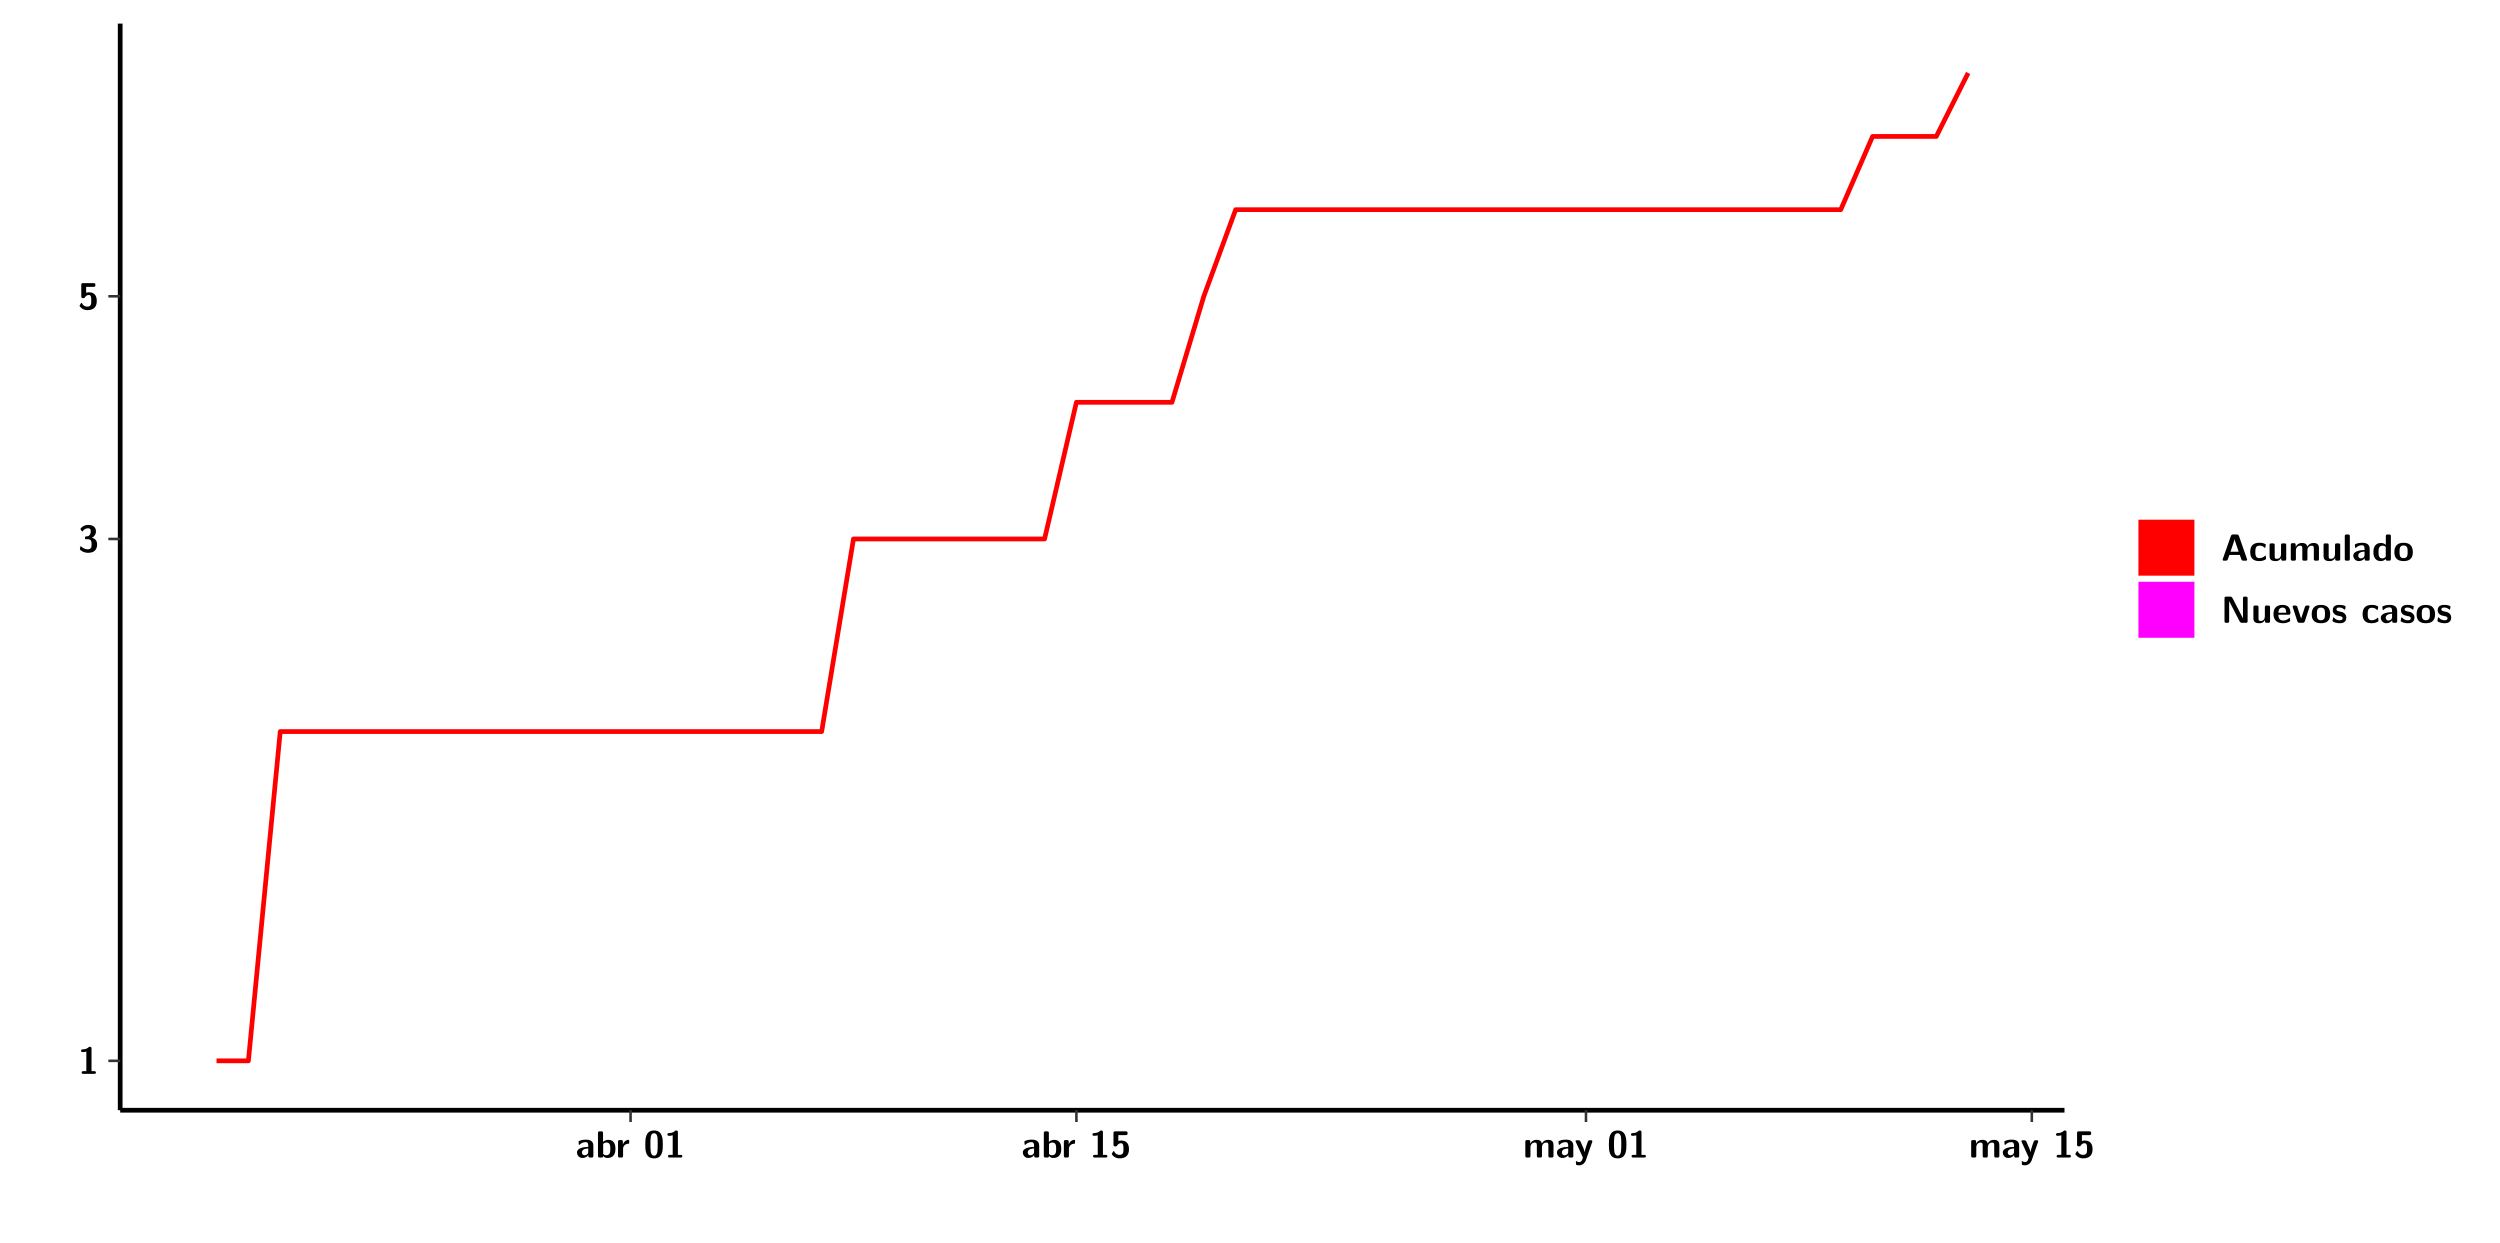
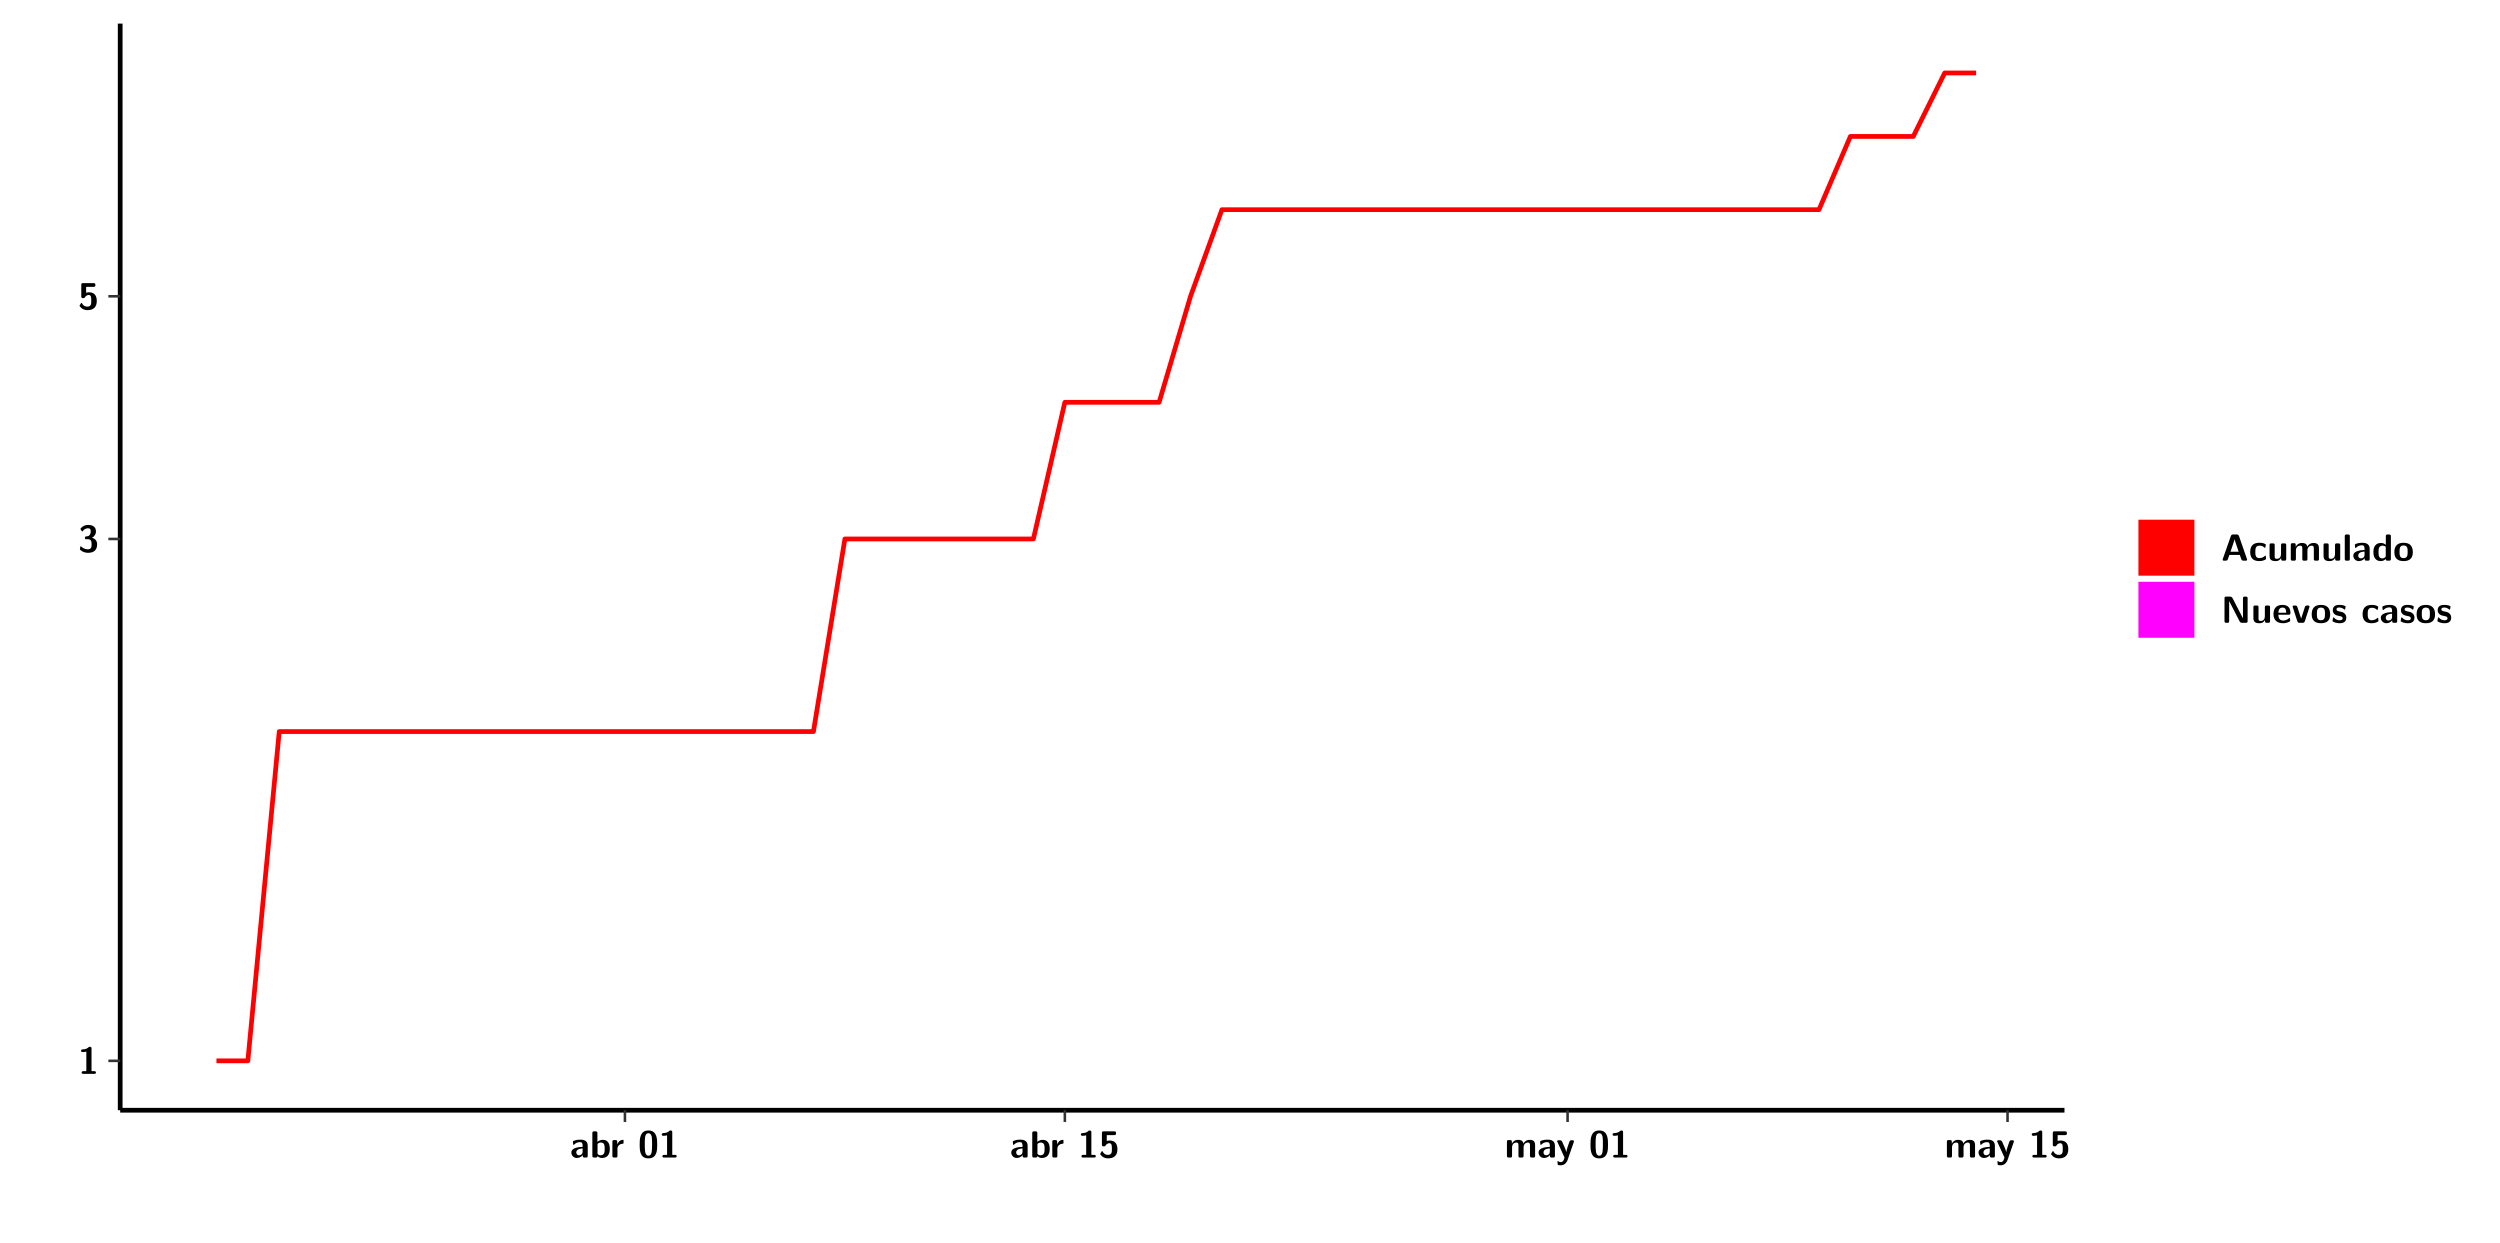
<svg xmlns="http://www.w3.org/2000/svg" xmlns:xlink="http://www.w3.org/1999/xlink" width="579.653pt" height="288pt" viewBox="0 0 579.653 288" version="1.1">
  <defs>
    <g>
      <symbol overflow="visible" id="glyph0-0">
        <path style="stroke:none;" d="" />
      </symbol>
      <symbol overflow="visible" id="glyph0-1">
        <path style="stroke:none;" d="M 3.109 -5.859 C 3.109 -6.016 3.109 -6.281 2.719 -6.281 C 2.547 -6.281 2.516 -6.266 2.406 -6.156 C 2.25 -6.016 1.922 -5.688 1.047 -5.672 C 0.891 -5.672 0.672 -5.609 0.672 -5.359 C 0.672 -5.047 0.969 -5.047 1.094 -5.047 C 1.344 -5.047 1.656 -5.078 1.906 -5.156 L 1.906 -0.625 L 1.234 -0.625 C 1.109 -0.625 0.812 -0.625 0.812 -0.312 C 0.812 0 1.109 0 1.234 0 L 3.719 0 C 3.828 0 4.141 0 4.141 -0.312 C 4.141 -0.625 3.828 -0.625 3.719 -0.625 L 3.109 -0.625 Z M 3.109 -5.859 " />
      </symbol>
      <symbol overflow="visible" id="glyph0-2">
        <path style="stroke:none;" d="M 0.844 -4.859 C 0.906 -4.766 0.953 -4.766 0.969 -4.766 C 1.031 -4.766 1.047 -4.797 1.094 -4.859 C 1.547 -5.5 2.172 -5.5 2.281 -5.5 C 2.844 -5.5 2.922 -5.203 2.922 -4.781 C 2.922 -4.656 2.922 -4.234 2.641 -3.906 C 2.438 -3.656 2.219 -3.641 1.953 -3.625 C 1.859 -3.609 1.688 -3.609 1.672 -3.578 C 1.609 -3.562 1.609 -3.5 1.609 -3.359 L 1.609 -3.203 C 1.609 -2.984 1.609 -2.969 1.844 -2.969 L 2.219 -2.969 C 3.031 -2.969 3.125 -2.469 3.125 -1.797 C 3.125 -1.203 3.062 -0.625 2.266 -0.625 C 1.984 -0.625 1.328 -0.688 0.75 -1.25 C 0.672 -1.328 0.656 -1.328 0.625 -1.328 C 0.531 -1.328 0.516 -1.25 0.516 -1.234 C 0.516 -1.234 0.406 -0.672 0.406 -0.625 C 0.406 -0.516 1.156 0.188 2.312 0.188 C 3.812 0.188 4.406 -0.609 4.406 -1.781 C 4.406 -2.562 3.984 -3.109 3.203 -3.297 C 3.906 -3.688 4.141 -4.266 4.141 -4.766 C 4.141 -6.156 2.891 -6.281 2.328 -6.281 C 1.125 -6.281 0.531 -5.422 0.531 -5.344 C 0.531 -5.297 0.594 -5.219 0.594 -5.219 Z M 0.844 -4.859 " />
      </symbol>
      <symbol overflow="visible" id="glyph0-3">
        <path style="stroke:none;" d="M 1.859 -5.203 L 3.578 -5.203 C 4 -5.203 4 -5.406 4 -5.641 C 4 -5.875 4 -6.078 3.578 -6.078 L 1.141 -6.078 C 0.875 -6.078 0.734 -6.031 0.734 -5.688 L 0.734 -3 C 0.734 -2.609 0.922 -2.594 1.172 -2.594 C 1.391 -2.594 1.469 -2.594 1.594 -2.812 C 1.812 -3.141 2.109 -3.328 2.469 -3.328 C 3.047 -3.328 3.047 -2.656 3.047 -1.969 C 3.047 -1.297 3.047 -0.625 2.125 -0.625 C 1.844 -0.625 1.25 -0.703 0.906 -1.406 C 0.875 -1.453 0.844 -1.5 0.781 -1.5 C 0.719 -1.5 0.703 -1.469 0.656 -1.391 C 0.531 -1.188 0.328 -0.891 0.328 -0.828 C 0.328 -0.75 0.891 0.188 2.141 0.188 C 3.562 0.188 4.328 -0.516 4.328 -1.938 C 4.328 -3.094 3.844 -3.953 2.5 -3.953 C 2.281 -3.953 2.078 -3.922 1.859 -3.844 Z M 1.859 -5.203 " />
      </symbol>
      <symbol overflow="visible" id="glyph0-4">
        <path style="stroke:none;" d="M 4.062 -2.766 C 4.062 -4.156 2.734 -4.156 2.297 -4.156 C 1.891 -4.156 1.453 -4.125 0.859 -3.891 C 0.672 -3.797 0.625 -3.781 0.625 -3.688 C 0.625 -3.625 0.688 -3.109 0.688 -3.047 C 0.703 -2.984 0.75 -2.938 0.812 -2.938 C 0.844 -2.938 0.875 -2.969 0.906 -3 C 1.281 -3.391 1.719 -3.578 2.266 -3.578 C 2.734 -3.578 2.875 -3.297 2.875 -2.781 L 2.875 -2.469 C 2.562 -2.469 0.266 -2.453 0.266 -1.172 C 0.266 -0.547 0.766 0.094 1.531 0.094 C 1.828 0.094 2.484 0.016 2.906 -0.594 L 2.906 -0.422 C 2.906 -0.141 2.969 0 3.328 0 L 3.641 0 C 3.984 0 4.062 -0.109 4.062 -0.422 Z M 2.875 -1.344 C 2.875 -0.531 2.047 -0.531 2.016 -0.531 C 1.641 -0.531 1.406 -0.844 1.406 -1.188 C 1.406 -2.047 2.625 -2.109 2.875 -2.109 Z M 2.875 -1.344 " />
      </symbol>
      <symbol overflow="visible" id="glyph0-5">
        <path style="stroke:none;" d="M 1.703 -5.656 C 1.703 -5.938 1.641 -6.078 1.281 -6.078 L 0.953 -6.078 C 0.641 -6.078 0.531 -5.984 0.531 -5.656 L 0.531 -0.422 C 0.531 -0.109 0.625 0 0.953 0 L 1.312 0 C 1.453 0 1.719 0 1.734 -0.344 C 2.125 0.094 2.578 0.094 2.719 0.094 C 4.578 0.094 4.578 -1.594 4.578 -2.031 C 4.578 -2.453 4.578 -4.109 2.938 -4.109 C 2.219 -4.109 1.781 -3.703 1.703 -3.625 Z M 1.734 -3.172 C 1.844 -3.281 2.109 -3.484 2.5 -3.484 C 3.391 -3.484 3.391 -2.672 3.391 -2.016 C 3.391 -1.375 3.391 -0.531 2.406 -0.531 C 2.047 -0.531 1.828 -0.75 1.734 -0.875 Z M 1.734 -3.172 " />
      </symbol>
      <symbol overflow="visible" id="glyph0-6">
        <path style="stroke:none;" d="M 1.703 -2.016 C 1.703 -2.844 2.391 -3.188 2.938 -3.219 C 3.109 -3.234 3.125 -3.234 3.125 -3.469 L 3.125 -3.875 C 3.125 -4.047 3.125 -4.109 2.969 -4.109 C 2.719 -4.109 2.078 -4.031 1.672 -3.078 L 1.656 -3.078 L 1.656 -3.641 C 1.656 -3.922 1.594 -4.062 1.234 -4.062 L 0.953 -4.062 C 0.641 -4.062 0.531 -3.969 0.531 -3.641 L 0.531 -0.422 C 0.531 -0.109 0.625 0 0.953 0 L 1.281 0 C 1.609 0 1.703 -0.109 1.703 -0.422 Z M 1.703 -2.016 " />
      </symbol>
      <symbol overflow="visible" id="glyph0-7">
        <path style="stroke:none;" d="M 4.438 -3 C 4.438 -4.203 4.438 -6.281 2.406 -6.281 C 0.375 -6.281 0.375 -4.219 0.375 -3 C 0.375 -1.812 0.375 0.188 2.406 0.188 C 4.438 0.188 4.438 -1.781 4.438 -3 Z M 2.406 -0.438 C 1.75 -0.438 1.656 -1.25 1.625 -1.484 C 1.562 -1.953 1.562 -2.766 1.562 -3.125 C 1.562 -3.641 1.562 -4.203 1.625 -4.641 C 1.641 -4.875 1.734 -5.641 2.406 -5.641 C 3.047 -5.641 3.156 -4.906 3.188 -4.734 C 3.25 -4.281 3.25 -3.594 3.25 -3.125 C 3.25 -2.625 3.25 -1.953 3.188 -1.469 C 3.156 -1.234 3.062 -0.438 2.406 -0.438 Z M 2.406 -0.438 " />
      </symbol>
      <symbol overflow="visible" id="glyph0-8">
        <path style="stroke:none;" d="M 7.062 -2.844 C 7.062 -3.75 6.672 -4.109 5.781 -4.109 C 5.156 -4.109 4.688 -3.828 4.359 -3.25 C 4.219 -4.078 3.484 -4.109 3.109 -4.109 C 2.938 -4.109 2.578 -4.109 2.188 -3.828 C 1.906 -3.625 1.734 -3.344 1.672 -3.203 L 1.672 -3.641 C 1.672 -3.922 1.609 -4.062 1.25 -4.062 L 0.953 -4.062 C 0.625 -4.062 0.531 -3.969 0.531 -3.641 L 0.531 -0.422 C 0.531 -0.109 0.625 0 0.953 0 L 1.297 0 C 1.625 0 1.719 -0.109 1.719 -0.422 L 1.719 -2.359 C 1.719 -3.141 2.25 -3.484 2.688 -3.484 C 3.109 -3.484 3.203 -3.297 3.203 -2.828 L 3.203 -0.422 C 3.203 -0.109 3.297 0 3.625 0 L 3.969 0 C 4.297 0 4.391 -0.109 4.391 -0.422 L 4.391 -2.359 C 4.391 -3.141 4.922 -3.484 5.359 -3.484 C 5.781 -3.484 5.875 -3.297 5.875 -2.828 L 5.875 -0.422 C 5.875 -0.109 5.969 0 6.297 0 L 6.641 0 C 6.984 0 7.062 -0.109 7.062 -0.422 Z M 7.062 -2.844 " />
      </symbol>
      <symbol overflow="visible" id="glyph0-9">
        <path style="stroke:none;" d="M 4.109 -3.609 C 4.141 -3.719 4.141 -3.734 4.141 -3.781 C 4.141 -4.016 3.906 -4.016 3.797 -4.016 L 3.609 -4.016 C 3.469 -4.016 3.266 -4.016 3.141 -3.812 C 3.109 -3.766 2.406 -1.828 2.359 -1.25 L 2.344 -1.25 C 2.312 -1.672 1.953 -2.484 1.562 -3.328 C 1.328 -3.891 1.266 -4.016 0.828 -4.016 L 0.594 -4.016 C 0.469 -4.016 0.25 -4.016 0.25 -3.781 C 0.25 -3.75 0.281 -3.688 0.297 -3.641 L 1.953 0 C 1.891 0.188 1.859 0.281 1.828 0.375 C 1.734 0.656 1.578 1.047 1.109 1.047 C 0.812 1.047 0.609 0.922 0.516 0.875 C 0.469 0.844 0.453 0.828 0.422 0.828 C 0.391 0.828 0.312 0.859 0.312 0.969 C 0.312 1.031 0.375 1.641 0.391 1.672 C 0.469 1.781 0.953 1.797 1.094 1.797 C 2.172 1.797 2.609 0.766 2.672 0.547 Z M 4.109 -3.609 " />
      </symbol>
      <symbol overflow="visible" id="glyph0-10">
        <path style="stroke:none;" d="M 4.156 -5.703 C 4.031 -6.078 3.766 -6.078 3.594 -6.078 L 2.828 -6.078 C 2.641 -6.078 2.391 -6.078 2.266 -5.703 L 0.406 -0.406 C 0.375 -0.297 0.375 -0.281 0.375 -0.234 C 0.375 0 0.594 0 0.703 0 L 1.031 0 C 1.188 0 1.453 0 1.578 -0.344 L 1.922 -1.328 L 4.344 -1.328 L 4.641 -0.484 C 4.75 -0.172 4.812 0 5.234 0 L 5.703 0 C 5.828 0 6.047 0 6.047 -0.234 C 6.047 -0.281 6.047 -0.297 6 -0.406 Z M 2.812 -3.938 C 2.938 -4.328 3.062 -4.656 3.125 -4.969 L 3.141 -4.969 C 3.188 -4.766 3.188 -4.75 3.25 -4.547 L 4.078 -2.078 L 2.188 -2.078 Z M 2.812 -3.938 " />
      </symbol>
      <symbol overflow="visible" id="glyph0-11">
        <path style="stroke:none;" d="M 4 -0.438 C 4 -0.531 3.969 -0.938 3.953 -1.047 C 3.953 -1.078 3.938 -1.172 3.844 -1.172 C 3.812 -1.172 3.797 -1.172 3.703 -1.078 C 3.562 -0.953 3.141 -0.594 2.422 -0.594 C 1.516 -0.594 1.516 -1.469 1.516 -2.031 C 1.516 -2.75 1.562 -3.484 2.453 -3.484 C 3.031 -3.484 3.266 -3.344 3.578 -3.078 C 3.688 -2.984 3.703 -2.984 3.734 -2.984 C 3.828 -2.984 3.844 -3.062 3.844 -3.094 C 3.859 -3.172 3.953 -3.656 3.953 -3.703 C 3.953 -3.781 3.891 -3.812 3.75 -3.891 C 3.328 -4.078 3.062 -4.156 2.453 -4.156 C 1.141 -4.156 0.328 -3.547 0.328 -2.016 C 0.328 -0.562 1.078 0.094 2.406 0.094 C 2.641 0.094 3.172 0.094 3.75 -0.203 C 4 -0.344 4 -0.344 4 -0.438 Z M 4 -0.438 " />
      </symbol>
      <symbol overflow="visible" id="glyph0-12">
        <path style="stroke:none;" d="M 4.391 -3.594 C 4.391 -3.875 4.328 -4.016 3.969 -4.016 L 3.609 -4.016 C 3.281 -4.016 3.188 -3.906 3.188 -3.594 L 3.188 -1.516 C 3.188 -0.938 2.891 -0.438 2.266 -0.438 C 1.766 -0.438 1.719 -0.562 1.719 -1.031 L 1.719 -3.594 C 1.719 -3.875 1.656 -4.016 1.297 -4.016 L 0.953 -4.016 C 0.625 -4.016 0.531 -3.922 0.531 -3.594 L 0.531 -1.109 C 0.531 -0.172 1.031 0.094 1.953 0.094 C 2.188 0.094 2.812 0.094 3.219 -0.656 L 3.219 -0.422 C 3.219 -0.141 3.281 0 3.641 0 L 3.969 0 C 4.297 0 4.391 -0.109 4.391 -0.422 Z M 4.391 -3.594 " />
      </symbol>
      <symbol overflow="visible" id="glyph0-13">
        <path style="stroke:none;" d="M 1.703 -5.656 C 1.703 -5.938 1.641 -6.078 1.281 -6.078 L 0.953 -6.078 C 0.641 -6.078 0.531 -5.984 0.531 -5.656 L 0.531 -0.422 C 0.531 -0.109 0.625 0 0.953 0 L 1.281 0 C 1.609 0 1.703 -0.109 1.703 -0.422 Z M 1.703 -5.656 " />
      </symbol>
      <symbol overflow="visible" id="glyph0-14">
        <path style="stroke:none;" d="M 4.375 -5.656 C 4.375 -5.938 4.312 -6.078 3.953 -6.078 L 3.625 -6.078 C 3.297 -6.078 3.203 -5.969 3.203 -5.656 L 3.203 -3.672 C 2.812 -4.047 2.375 -4.109 2.109 -4.109 C 0.328 -4.109 0.328 -2.422 0.328 -2 C 0.328 -1.594 0.328 0.094 2.062 0.094 C 2.422 0.094 2.812 -0.016 3.188 -0.406 C 3.188 -0.094 3.297 0 3.609 0 L 3.953 0 C 4.281 0 4.375 -0.109 4.375 -0.422 Z M 3.188 -1.094 C 3.188 -0.953 3.188 -0.875 2.922 -0.688 C 2.703 -0.547 2.5 -0.531 2.406 -0.531 C 1.516 -0.531 1.516 -1.344 1.516 -2 C 1.516 -2.656 1.516 -3.484 2.5 -3.484 C 2.75 -3.484 2.984 -3.391 3.188 -3.203 Z M 3.188 -1.094 " />
      </symbol>
      <symbol overflow="visible" id="glyph0-15">
        <path style="stroke:none;" d="M 4.547 -1.969 C 4.547 -3.406 3.844 -4.156 2.406 -4.156 C 0.953 -4.156 0.266 -3.391 0.266 -1.969 C 0.266 -0.547 1.031 0.094 2.406 0.094 C 3.781 0.094 4.547 -0.531 4.547 -1.969 Z M 2.406 -0.594 C 1.469 -0.594 1.469 -1.375 1.469 -2.078 C 1.469 -2.75 1.469 -3.531 2.406 -3.531 C 3.344 -3.531 3.344 -2.766 3.344 -2.078 C 3.344 -1.391 3.344 -0.594 2.406 -0.594 Z M 2.406 -0.594 " />
      </symbol>
      <symbol overflow="visible" id="glyph0-16">
        <path style="stroke:none;" d="M 2.656 -5.734 C 2.469 -6.078 2.203 -6.078 2.031 -6.078 L 1.219 -6.078 C 0.906 -6.078 0.797 -5.984 0.797 -5.656 L 0.797 -0.422 C 0.797 -0.109 0.891 0 1.219 0 L 1.453 0 C 1.781 0 1.875 -0.109 1.875 -0.422 L 1.875 -5.016 L 1.891 -5.016 L 4.297 -0.344 C 4.484 0 4.75 0 4.922 0 L 5.734 0 C 6.062 0 6.156 -0.109 6.156 -0.422 L 6.156 -5.656 C 6.156 -5.938 6.094 -6.078 5.734 -6.078 L 5.5 -6.078 C 5.156 -6.078 5.078 -5.969 5.078 -5.656 L 5.078 -1.062 L 5.062 -1.062 Z M 2.656 -5.734 " />
      </symbol>
      <symbol overflow="visible" id="glyph0-17">
        <path style="stroke:none;" d="M 3.781 -1.875 C 3.984 -1.875 4.203 -1.891 4.203 -2.281 C 4.203 -3.406 3.672 -4.156 2.359 -4.156 C 0.969 -4.156 0.266 -3.375 0.266 -2.047 C 0.266 -0.609 1.109 0.094 2.484 0.094 C 2.812 0.094 3.312 0.047 3.891 -0.234 C 4.078 -0.328 4.141 -0.359 4.141 -0.469 C 4.141 -0.531 4.125 -0.781 4.109 -0.844 C 4.078 -1.125 4.062 -1.125 3.984 -1.125 C 3.953 -1.125 3.938 -1.125 3.844 -1.047 C 3.328 -0.594 2.797 -0.531 2.516 -0.531 C 1.531 -0.531 1.422 -1.312 1.391 -1.875 Z M 1.406 -2.344 C 1.422 -2.875 1.609 -3.531 2.359 -3.531 C 3.062 -3.531 3.203 -3.031 3.219 -2.344 Z M 1.406 -2.344 " />
      </symbol>
      <symbol overflow="visible" id="glyph0-18">
        <path style="stroke:none;" d="M 4.109 -3.609 C 4.141 -3.719 4.141 -3.75 4.141 -3.766 C 4.141 -4.016 3.922 -4.016 3.797 -4.016 L 3.609 -4.016 C 3.25 -4.016 3.141 -3.891 3.062 -3.641 L 2.203 -0.984 L 1.328 -3.641 C 1.266 -3.828 1.203 -4.016 0.781 -4.016 L 0.578 -4.016 C 0.453 -4.016 0.234 -4.016 0.234 -3.766 C 0.234 -3.75 0.234 -3.719 0.266 -3.609 L 1.312 -0.375 C 1.438 0 1.703 0 1.859 0 L 2.5 0 C 2.672 0 2.938 0 3.062 -0.375 Z M 4.109 -3.609 " />
      </symbol>
      <symbol overflow="visible" id="glyph0-19">
        <path style="stroke:none;" d="M 3.469 -1.234 C 3.469 -1.734 3.203 -2.031 3.047 -2.172 C 2.703 -2.484 2.391 -2.547 2.031 -2.609 C 1.547 -2.703 1.188 -2.766 1.188 -3.109 C 1.188 -3.469 1.484 -3.547 1.828 -3.547 C 2.406 -3.547 2.719 -3.328 2.953 -3.125 C 3.047 -3.047 3.062 -3.047 3.094 -3.047 C 3.188 -3.047 3.203 -3.125 3.203 -3.156 C 3.219 -3.219 3.312 -3.719 3.312 -3.766 C 3.312 -3.906 2.844 -4.031 2.75 -4.062 C 2.406 -4.156 2.125 -4.156 1.891 -4.156 C 1.5 -4.156 0.328 -4.156 0.328 -2.906 C 0.328 -2.484 0.516 -2.219 0.75 -2 C 1.062 -1.734 1.406 -1.672 1.906 -1.562 C 2.156 -1.531 2.609 -1.453 2.609 -1.062 C 2.609 -0.656 2.266 -0.594 1.922 -0.594 C 1.531 -0.594 1.047 -0.703 0.625 -1.188 C 0.594 -1.234 0.562 -1.266 0.516 -1.266 C 0.422 -1.266 0.406 -1.188 0.391 -1.125 C 0.375 -1.016 0.266 -0.516 0.266 -0.422 C 0.266 -0.266 0.922 -0.062 0.922 -0.047 C 1.406 0.094 1.766 0.094 1.922 0.094 C 2.359 0.094 3.469 0.062 3.469 -1.234 Z M 3.469 -1.234 " />
      </symbol>
    </g>
    <clipPath id="clip1">
      <path d="M 0 0 L 576.008 0 L 576.008 288 L 0 288 Z M 0 0 " />
    </clipPath>
    <clipPath id="clip2">
      <path d="M 27.867 5.477 L 478.672 5.477 L 478.672 257.414 L 27.867 257.414 Z M 27.867 5.477 " />
    </clipPath>
  </defs>
  <g id="surface1">
    <g clip-path="url(#clip1)" clip-rule="nonzero">
      <path style="fill-rule:nonzero;fill:rgb(100%,100%,100%);fill-opacity:1;stroke-width:0.598;stroke-linecap:round;stroke-linejoin:round;stroke:rgb(100%,100%,100%);stroke-opacity:1;stroke-miterlimit:10;" d="M 0 0 L 0 288.004 L 576.008 288.004 L 576.008 0 Z M 0 0 " transform="matrix(1,0,0,-1,0,288)" />
    </g>
    <g clip-path="url(#clip2)" clip-rule="nonzero">
      <path style=" stroke:none;fill-rule:nonzero;fill:rgb(100%,100%,100%);fill-opacity:1;" d="M 27.867 257.414 L 27.867 5.477 L 478.672 5.477 L 478.672 257.414 Z M 27.867 257.414 " />
    </g>
-     <path style="fill:none;stroke-width:1.096;stroke-linecap:butt;stroke-linejoin:round;stroke:rgb(100%,0%,0%);stroke-opacity:1;stroke-miterlimit:10;" d="M 50.203 42.031 L 57.594 42.031 L 64.977 118.379 L 190.508 118.379 L 197.891 163.039 L 242.195 163.039 L 249.578 194.723 L 271.734 194.723 L 279.117 219.301 L 286.5 239.387 L 426.797 239.387 L 434.176 256.363 L 448.953 256.363 L 456.336 271.078 " transform="matrix(1,0,0,-1,0,288)" />
+     <path style="fill:none;stroke-width:1.096;stroke-linecap:butt;stroke-linejoin:round;stroke:rgb(100%,0%,0%);stroke-opacity:1;stroke-miterlimit:10;" d="M 50.184 42.031 L 57.465 42.031 L 64.746 118.379 L 188.605 118.379 L 195.898 163.039 L 239.605 163.039 L 246.898 194.723 L 268.754 194.723 L 276.039 219.301 L 283.32 239.387 L 421.754 239.387 L 429.035 256.363 L 443.613 256.363 L 450.895 271.078 L 458.18 271.078 " transform="matrix(1,0,0,-1,0,288)" />
    <path style="fill:none;stroke-width:1.096;stroke-linecap:butt;stroke-linejoin:round;stroke:rgb(0%,0%,0%);stroke-opacity:1;stroke-miterlimit:10;" d="M 27.867 30.586 L 27.867 282.523 " transform="matrix(1,0,0,-1,0,288)" />
    <g style="fill:rgb(0%,0%,0%);fill-opacity:1;">
      <use xlink:href="#glyph0-1" x="18.112" y="248.986" />
    </g>
    <g style="fill:rgb(0%,0%,0%);fill-opacity:1;">
      <use xlink:href="#glyph0-2" x="18.112" y="127.99" />
    </g>
    <g style="fill:rgb(0%,0%,0%);fill-opacity:1;">
      <use xlink:href="#glyph0-3" x="18.112" y="71.721" />
    </g>
    <path style="fill:none;stroke-width:0.598;stroke-linecap:butt;stroke-linejoin:round;stroke:rgb(20%,20%,20%);stroke-opacity:1;stroke-miterlimit:10;" d="M 25.125 42.031 L 27.867 42.031 " transform="matrix(1,0,0,-1,0,288)" />
    <path style="fill:none;stroke-width:0.598;stroke-linecap:butt;stroke-linejoin:round;stroke:rgb(20%,20%,20%);stroke-opacity:1;stroke-miterlimit:10;" d="M 25.125 163.039 L 27.867 163.039 " transform="matrix(1,0,0,-1,0,288)" />
    <path style="fill:none;stroke-width:0.598;stroke-linecap:butt;stroke-linejoin:round;stroke:rgb(20%,20%,20%);stroke-opacity:1;stroke-miterlimit:10;" d="M 25.125 219.301 L 27.867 219.301 " transform="matrix(1,0,0,-1,0,288)" />
    <path style="fill:none;stroke-width:1.096;stroke-linecap:butt;stroke-linejoin:round;stroke:rgb(0%,0%,0%);stroke-opacity:1;stroke-miterlimit:10;" d="M 27.867 30.586 L 478.672 30.586 " transform="matrix(1,0,0,-1,0,288)" />
-     <path style="fill:none;stroke-width:0.598;stroke-linecap:butt;stroke-linejoin:round;stroke:rgb(20%,20%,20%);stroke-opacity:1;stroke-miterlimit:10;" d="M 146.203 27.848 L 146.203 30.586 " transform="matrix(1,0,0,-1,0,288)" />
-     <path style="fill:none;stroke-width:0.598;stroke-linecap:butt;stroke-linejoin:round;stroke:rgb(20%,20%,20%);stroke-opacity:1;stroke-miterlimit:10;" d="M 249.578 27.848 L 249.578 30.586 " transform="matrix(1,0,0,-1,0,288)" />
-     <path style="fill:none;stroke-width:0.598;stroke-linecap:butt;stroke-linejoin:round;stroke:rgb(20%,20%,20%);stroke-opacity:1;stroke-miterlimit:10;" d="M 367.727 27.848 L 367.727 30.586 " transform="matrix(1,0,0,-1,0,288)" />
-     <path style="fill:none;stroke-width:0.598;stroke-linecap:butt;stroke-linejoin:round;stroke:rgb(20%,20%,20%);stroke-opacity:1;stroke-miterlimit:10;" d="M 471.098 27.848 L 471.098 30.586 " transform="matrix(1,0,0,-1,0,288)" />
+     <path style="fill:none;stroke-width:0.598;stroke-linecap:butt;stroke-linejoin:round;stroke:rgb(20%,20%,20%);stroke-opacity:1;stroke-miterlimit:10;" d="M 144.898 27.848 L 144.898 30.586 " transform="matrix(1,0,0,-1,0,288)" />
+     <path style="fill:none;stroke-width:0.598;stroke-linecap:butt;stroke-linejoin:round;stroke:rgb(20%,20%,20%);stroke-opacity:1;stroke-miterlimit:10;" d="M 246.898 27.848 L 246.898 30.586 " transform="matrix(1,0,0,-1,0,288)" />
+     <path style="fill:none;stroke-width:0.598;stroke-linecap:butt;stroke-linejoin:round;stroke:rgb(20%,20%,20%);stroke-opacity:1;stroke-miterlimit:10;" d="M 363.461 27.848 L 363.461 30.586 " transform="matrix(1,0,0,-1,0,288)" />
+     <path style="fill:none;stroke-width:0.598;stroke-linecap:butt;stroke-linejoin:round;stroke:rgb(20%,20%,20%);stroke-opacity:1;stroke-miterlimit:10;" d="M 465.469 27.848 L 465.469 30.586 " transform="matrix(1,0,0,-1,0,288)" />
    <g style="fill:rgb(0%,0%,0%);fill-opacity:1;">
-       <use xlink:href="#glyph0-4" x="133.514" y="268.394" />
-       <use xlink:href="#glyph0-5" x="138.117" y="268.394" />
+       <use xlink:href="#glyph0-4" x="132.209" y="268.394" />
+       <use xlink:href="#glyph0-5" x="136.812" y="268.394" />
    </g>
    <g style="fill:rgb(0%,0%,0%);fill-opacity:1;">
-       <use xlink:href="#glyph0-6" x="142.764" y="268.394" />
+       <use xlink:href="#glyph0-6" x="141.459" y="268.394" />
    </g>
    <g style="fill:rgb(0%,0%,0%);fill-opacity:1;">
-       <use xlink:href="#glyph0-7" x="149.245" y="268.394" />
-       <use xlink:href="#glyph0-1" x="154.067" y="268.394" />
+       <use xlink:href="#glyph0-7" x="147.94" y="268.394" />
+       <use xlink:href="#glyph0-1" x="152.762" y="268.394" />
    </g>
    <g style="fill:rgb(0%,0%,0%);fill-opacity:1;">
-       <use xlink:href="#glyph0-4" x="236.886" y="268.394" />
-       <use xlink:href="#glyph0-5" x="241.489" y="268.394" />
+       <use xlink:href="#glyph0-4" x="234.206" y="268.394" />
+       <use xlink:href="#glyph0-5" x="238.809" y="268.394" />
    </g>
    <g style="fill:rgb(0%,0%,0%);fill-opacity:1;">
-       <use xlink:href="#glyph0-6" x="246.136" y="268.394" />
+       <use xlink:href="#glyph0-6" x="243.456" y="268.394" />
    </g>
    <g style="fill:rgb(0%,0%,0%);fill-opacity:1;">
-       <use xlink:href="#glyph0-1" x="252.617" y="268.394" />
-       <use xlink:href="#glyph0-3" x="257.439" y="268.394" />
+       <use xlink:href="#glyph0-1" x="249.937" y="268.394" />
+       <use xlink:href="#glyph0-3" x="254.759" y="268.394" />
    </g>
    <g style="fill:rgb(0%,0%,0%);fill-opacity:1;">
-       <use xlink:href="#glyph0-8" x="353.133" y="268.394" />
-       <use xlink:href="#glyph0-4" x="360.731" y="268.394" />
+       <use xlink:href="#glyph0-8" x="348.869" y="268.394" />
+       <use xlink:href="#glyph0-4" x="356.467" y="268.394" />
    </g>
    <g style="fill:rgb(0%,0%,0%);fill-opacity:1;">
-       <use xlink:href="#glyph0-9" x="365.062" y="268.394" />
+       <use xlink:href="#glyph0-9" x="360.798" y="268.394" />
    </g>
    <g style="fill:rgb(0%,0%,0%);fill-opacity:1;">
-       <use xlink:href="#glyph0-7" x="372.663" y="268.394" />
-       <use xlink:href="#glyph0-1" x="377.485" y="268.394" />
+       <use xlink:href="#glyph0-7" x="368.399" y="268.394" />
+       <use xlink:href="#glyph0-1" x="373.221" y="268.394" />
    </g>
    <g style="fill:rgb(0%,0%,0%);fill-opacity:1;">
-       <use xlink:href="#glyph0-8" x="456.506" y="268.394" />
-       <use xlink:href="#glyph0-4" x="464.104" y="268.394" />
+       <use xlink:href="#glyph0-8" x="450.877" y="268.394" />
+       <use xlink:href="#glyph0-4" x="458.475" y="268.394" />
    </g>
    <g style="fill:rgb(0%,0%,0%);fill-opacity:1;">
-       <use xlink:href="#glyph0-9" x="468.435" y="268.394" />
+       <use xlink:href="#glyph0-9" x="462.806" y="268.394" />
    </g>
    <g style="fill:rgb(0%,0%,0%);fill-opacity:1;">
-       <use xlink:href="#glyph0-1" x="476.036" y="268.394" />
-       <use xlink:href="#glyph0-3" x="480.858" y="268.394" />
+       <use xlink:href="#glyph0-1" x="470.407" y="268.394" />
+       <use xlink:href="#glyph0-3" x="475.229" y="268.394" />
    </g>
    <path style=" stroke:none;fill-rule:nonzero;fill:rgb(100%,100%,100%);fill-opacity:1;" d="M 489.629 154.062 L 489.629 108.828 L 570.527 108.828 L 570.527 154.062 Z M 489.629 154.062 " />
    <path style=" stroke:none;fill-rule:nonzero;fill:rgb(100%,0%,0%);fill-opacity:1;" d="M 495.816 133.477 L 495.816 120.496 L 508.797 120.496 L 508.797 133.477 Z M 495.816 133.477 " />
    <path style=" stroke:none;fill-rule:nonzero;fill:rgb(100%,0%,100%);fill-opacity:1;" d="M 495.816 147.875 L 495.816 134.891 L 508.797 134.891 L 508.797 147.875 Z M 495.816 147.875 " />
    <g style="fill:rgb(0%,0%,0%);fill-opacity:1;">
      <use xlink:href="#glyph0-10" x="514.979" y="130.002" />
      <use xlink:href="#glyph0-11" x="521.408" y="130.002" />
      <use xlink:href="#glyph0-12" x="525.694" y="130.002" />
      <use xlink:href="#glyph0-8" x="530.613" y="130.002" />
      <use xlink:href="#glyph0-12" x="538.212" y="130.002" />
      <use xlink:href="#glyph0-13" x="543.131" y="130.002" />
      <use xlink:href="#glyph0-4" x="545.372" y="130.002" />
      <use xlink:href="#glyph0-14" x="549.975" y="130.002" />
      <use xlink:href="#glyph0-15" x="554.894" y="130.002" />
    </g>
    <g style="fill:rgb(0%,0%,0%);fill-opacity:1;">
      <use xlink:href="#glyph0-16" x="514.979" y="144.408" />
      <use xlink:href="#glyph0-12" x="521.944" y="144.408" />
      <use xlink:href="#glyph0-17" x="526.864" y="144.408" />
      <use xlink:href="#glyph0-18" x="531.345" y="144.408" />
      <use xlink:href="#glyph0-15" x="535.728" y="144.408" />
      <use xlink:href="#glyph0-19" x="540.55" y="144.408" />
    </g>
    <g style="fill:rgb(0%,0%,0%);fill-opacity:1;">
      <use xlink:href="#glyph0-11" x="547.465" y="144.408" />
      <use xlink:href="#glyph0-4" x="551.751" y="144.408" />
      <use xlink:href="#glyph0-19" x="556.354" y="144.408" />
      <use xlink:href="#glyph0-15" x="560.051" y="144.408" />
      <use xlink:href="#glyph0-19" x="564.872" y="144.408" />
    </g>
  </g>
</svg>
